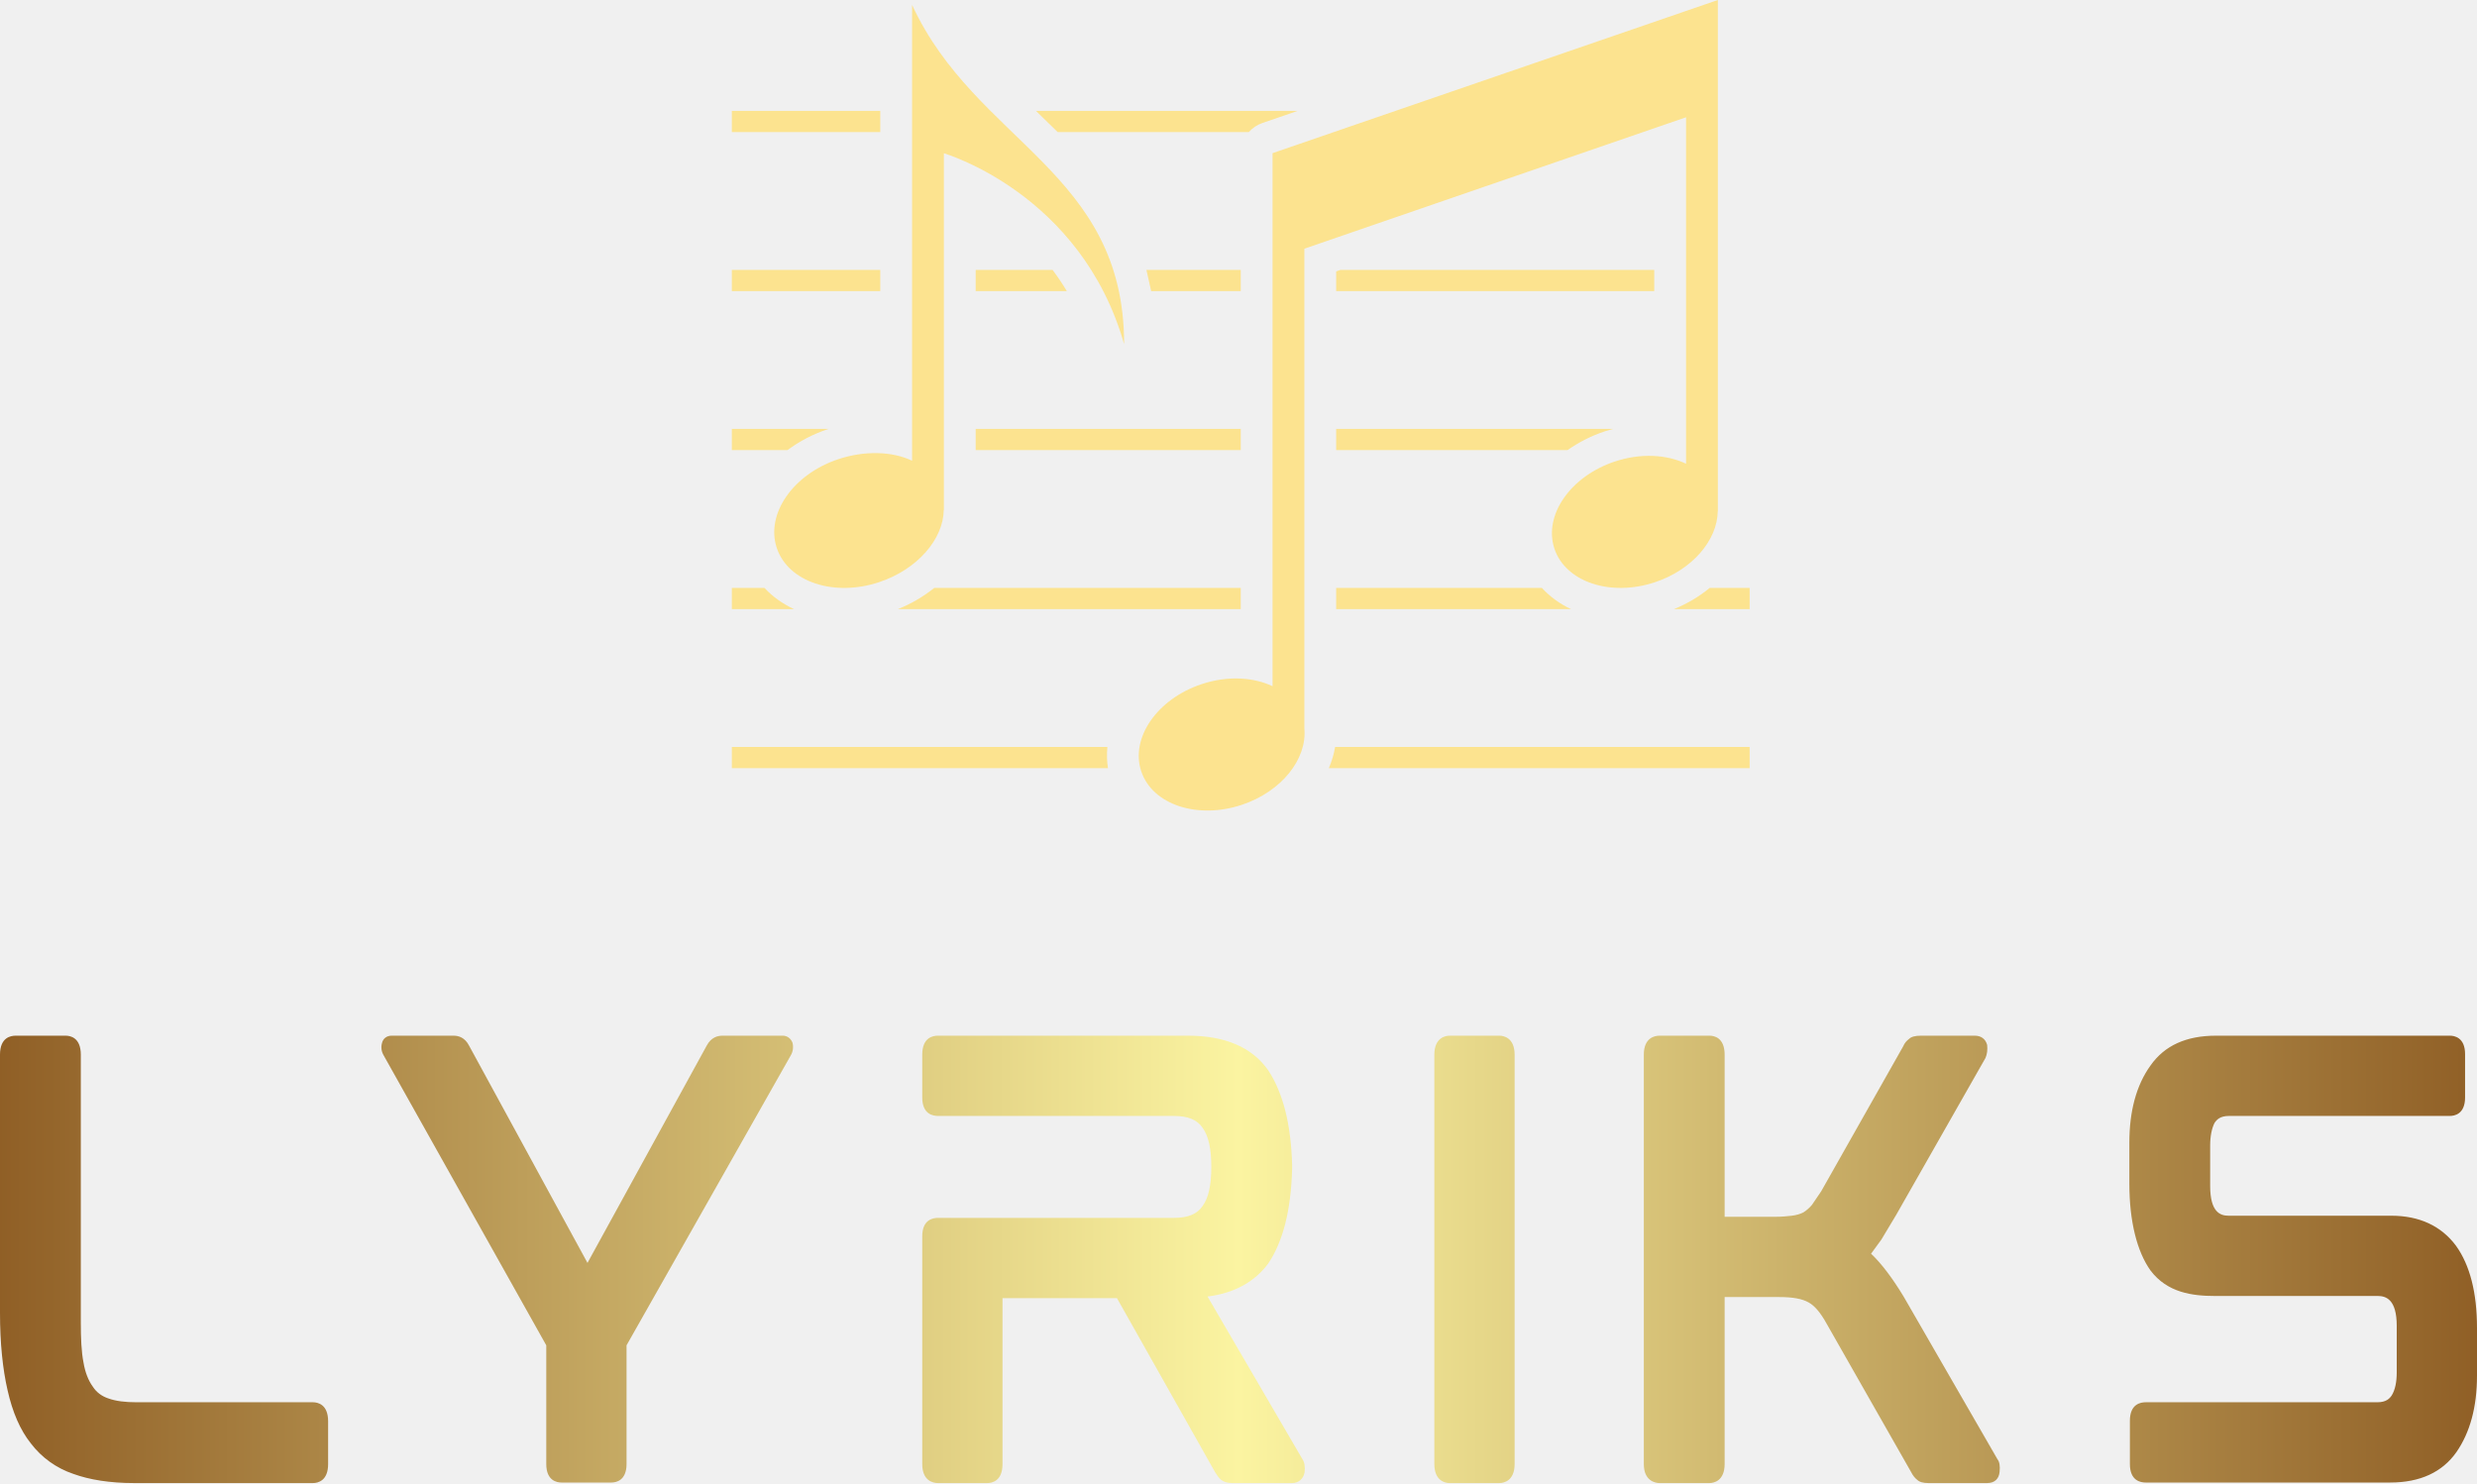
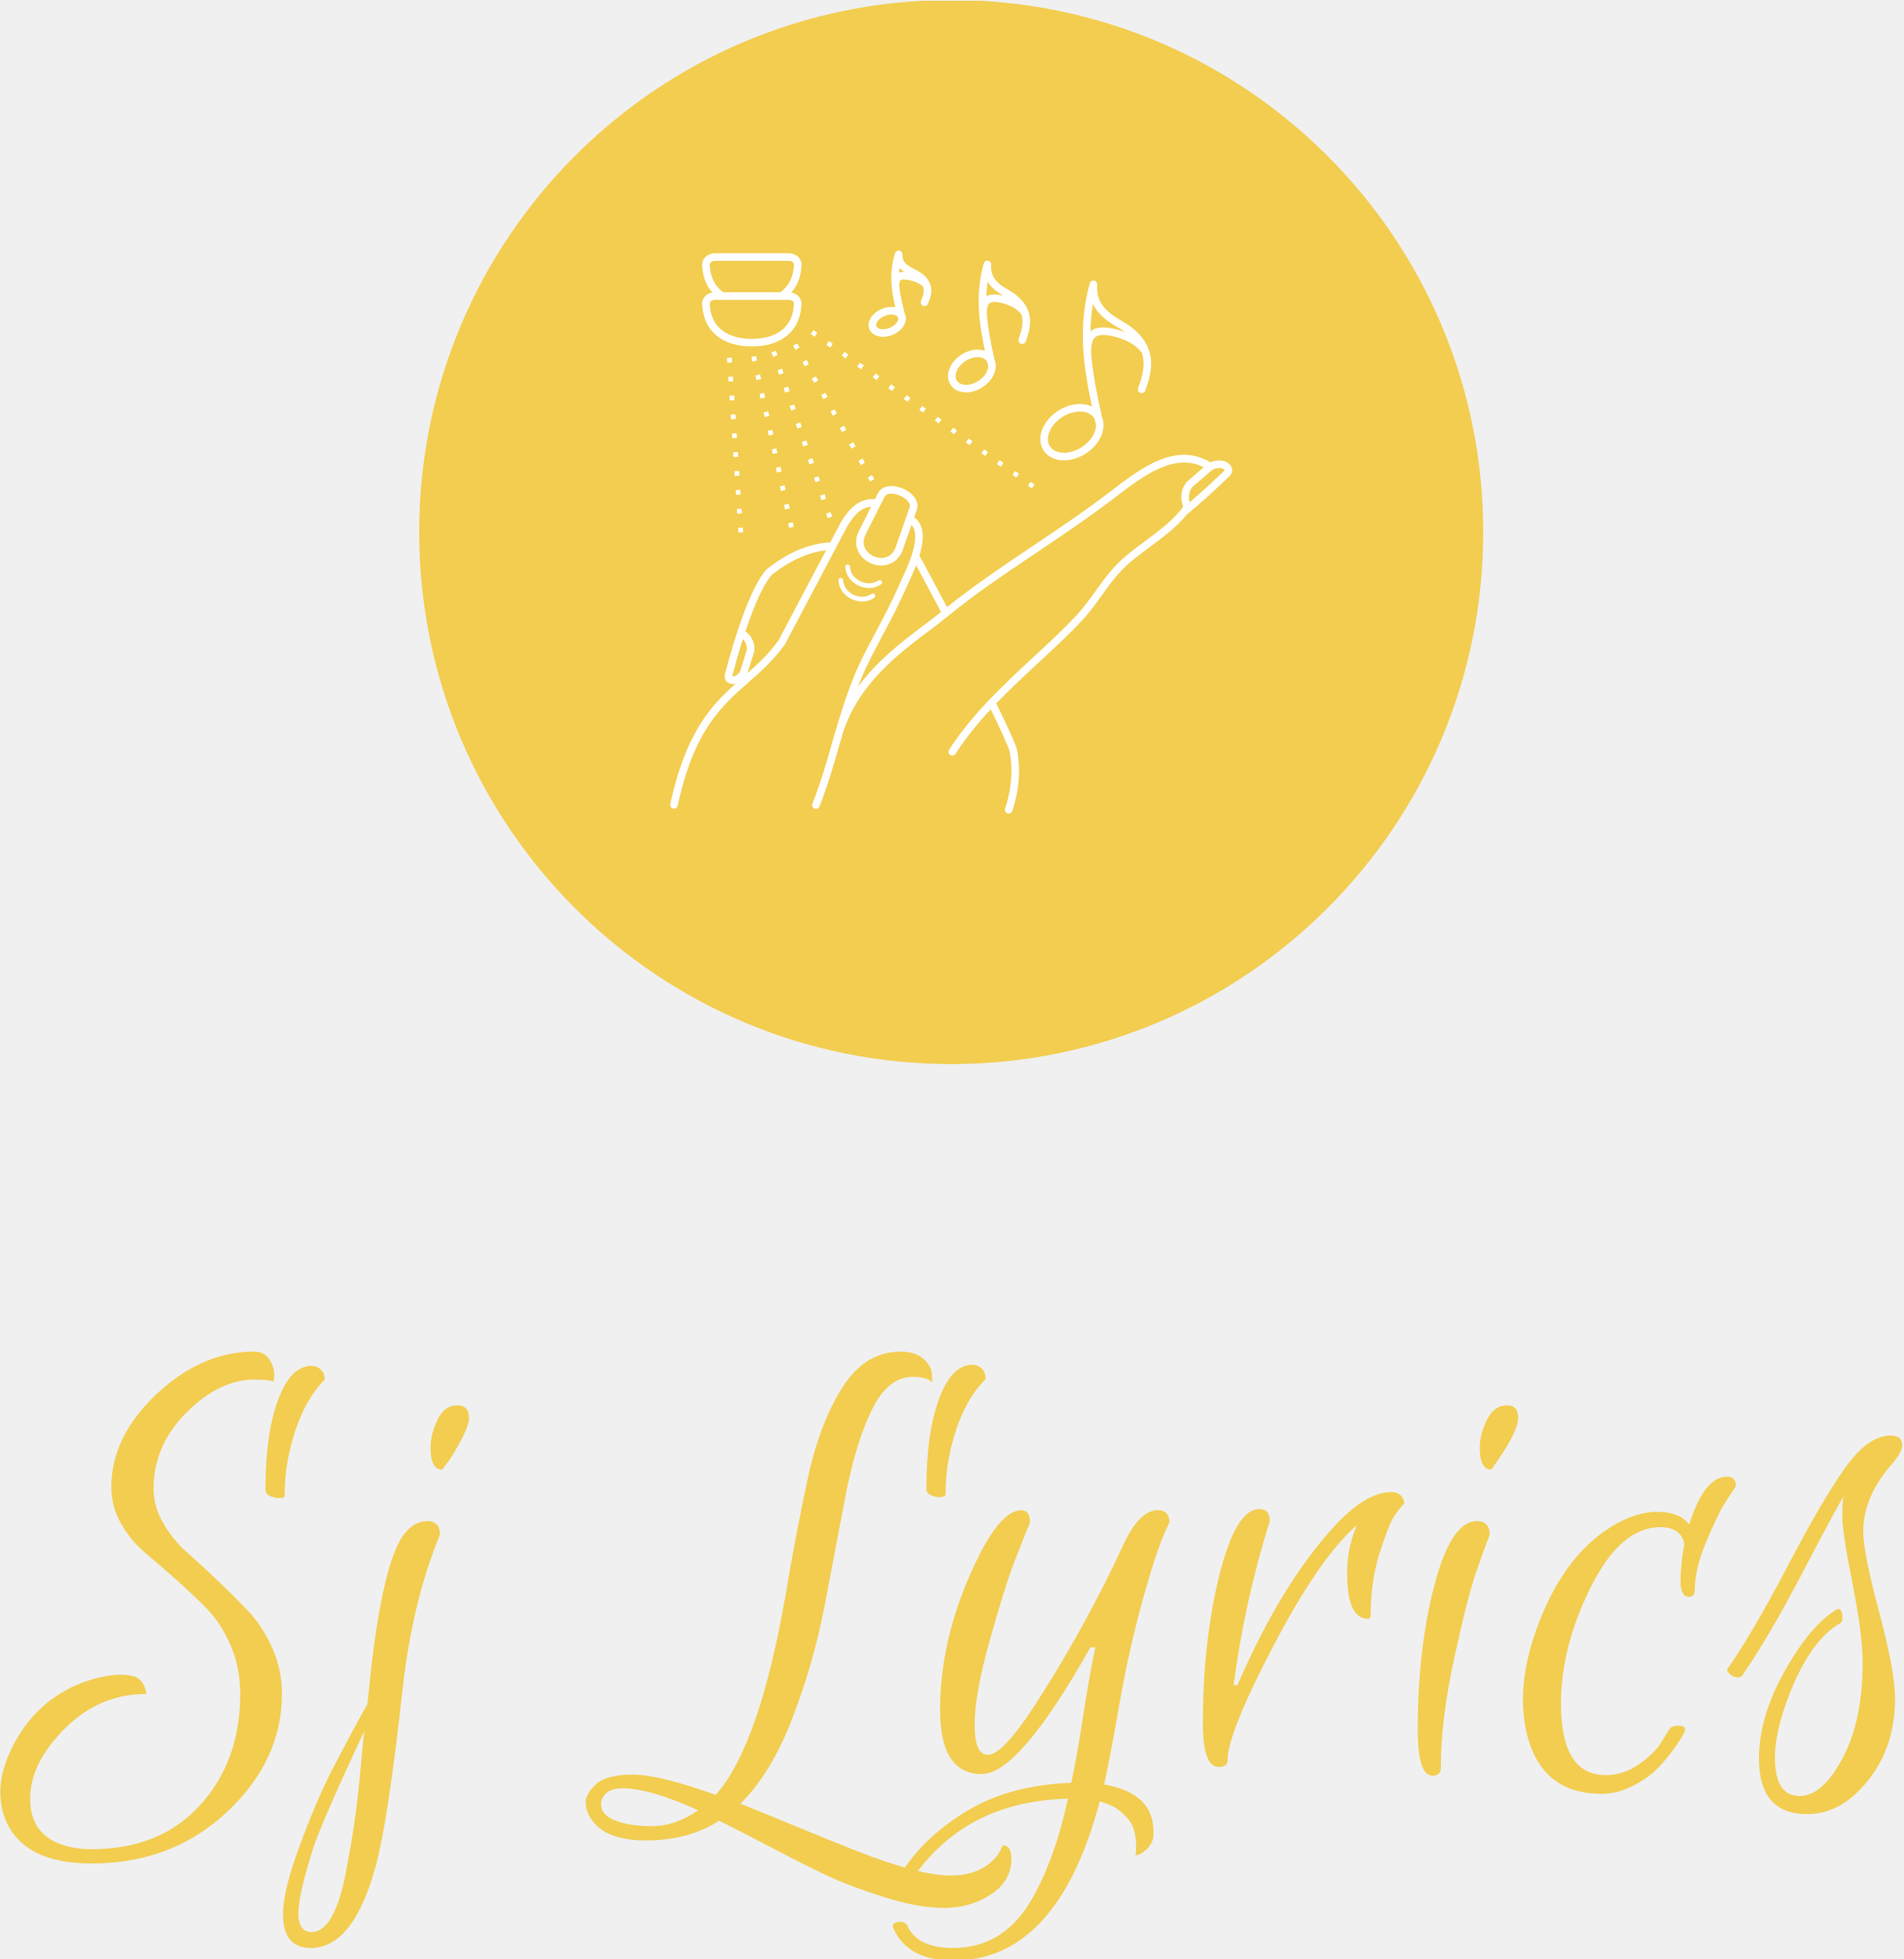
- <svg xmlns="http://www.w3.org/2000/svg" width="220" height="131.741">
-   <defs>
-     <linearGradient id="A">
-       <stop stop-color="#8f5e25" offset="0" />
-       <stop stop-color="#fbf4a1" offset=".5" />
-       <stop stop-color="#8f5e25" offset="1" />
-     </linearGradient>
-   </defs>
-   <path d="M95 8.539L53 22.986V73.27c-1.832-.864-4.27-1.001-6.694-.193-4.192 1.397-6.74 5.078-5.692 8.222s5.295 4.559 9.487 3.162c3.742-1.247 6.166-4.314 5.899-7.195V32l36-12.397v32.681c-1.835-.876-4.286-1.019-6.722-.207-4.192 1.397-6.74 5.078-5.692 8.222s5.295 4.559 9.487 3.162c3.525-1.175 5.878-3.965 5.918-6.692H95V8.539zM19 9v43c-1.869-.892-4.481-.971-6.963-.143-4.269 1.423-6.865 5.172-5.798 8.374s5.393 4.644 9.663 3.221c3.59-1.197 6.047-4.038 6.087-6.816H22V23s12.926 3.741 17 18c0-16.296-14-19-20-32zm18.423 70H2v2h35.476a7.75 7.75 0 0 1-.053-2zM98 81v-2H58.9a8.66 8.66 0 0 1-.591 2H98zM5.078 64H2v2h5.87c-1.081-.501-2.028-1.176-2.792-2zM98 66v-2h-3.769c-.978.804-2.112 1.487-3.377 2H98zm-19.599-2H59v2h22.155a8.74 8.74 0 0 1-2.754-2zM21.09 64a13.4 13.4 0 0 1-3.433 2H50v-2H21.09zM25 49h25v2H25zm-13.875 0H2v2h5.25c1.106-.825 2.395-1.508 3.839-1.99.012-.004.024-.006.036-.01zM59 51h21.822a13.5 13.5 0 0 1 3.507-1.769l.796-.231H59v2zM32.25 34H25v2h8.595c-.427-.712-.877-1.378-1.345-2zM2 34h14v2H2zm57 2h30v-2H59.406l-.406.14zm-17.449 0H50v-2h-8.898l.449 2zm-8.817-15h18.028a2.99 2.99 0 0 1 1.263-.851L55.366 19h-24.68l2.048 2zM2 19h14v2H2z" transform="matrix(.941663 0 0 .941663 63.11667 -8.040863)" fill="#fce38f" />
-   <path d="M26.28 34.08c.36 0 1.12.16 1.12 1.4v3.16c0 1.24-.76 1.4-1.12 1.4h-13.2c-1.76 0-3.28-.24-4.48-.68a6.55 6.55 0 0 1-3.12-2.24c-.8-1-1.36-2.32-1.72-3.92-.36-1.56-.56-3.48-.56-5.72V8.44c0-1.28.8-1.4 1.16-1.4h3.68c.32 0 1.12.12 1.12 1.4v19.72c0 1.2.04 2.2.2 3 .12.72.36 1.32.68 1.76.28.44.68.72 1.16.88.56.2 1.24.28 2.08.28h13zM60.929 7.04c.32 0 .6.2.72.52.08.32.04.64-.12.92l-12.12 21.4v8.76c0 1.24-.8 1.36-1.12 1.36h-3.68c-.32 0-1.12-.12-1.12-1.36v-8.76l-12-21.4a1.15 1.15 0 0 1-.12-.88c.08-.36.36-.56.72-.56h4.56c.36 0 .84.12 1.16.76l8.72 16 8.8-16.04c.32-.6.8-.72 1.16-.72h4.44zm38.329 31.24c.16.24.2.56.16.96-.08.48-.44.8-.92.8h-4.4c-.36 0-.64-.08-.84-.24-.16-.12-.28-.32-.44-.56l-7.24-12.84h-8.44v12.24c0 1.24-.76 1.4-1.12 1.4h-3.64c-.36 0-1.16-.16-1.16-1.4v-16.8c0-1.24.8-1.36 1.16-1.36h17.4c1.04 0 1.72-.28 2.12-.88.44-.6.64-1.56.64-2.88s-.2-2.28-.64-2.88c-.4-.6-1.08-.88-2.12-.88h-17.4c-.36 0-1.16-.12-1.16-1.36V8.44c0-1.28.8-1.4 1.16-1.4h18.44c2.72 0 4.72.84 5.92 2.56 1.08 1.64 1.68 3.96 1.76 7v.24c-.08 3.08-.68 5.4-1.76 7-1 1.36-2.52 2.2-4.48 2.44zm14.529-31.24c.32 0 1.12.16 1.12 1.4v30.2c0 1.24-.8 1.4-1.12 1.4h-3.68c-.32 0-1.12-.16-1.12-1.4V8.44c0-1.24.8-1.4 1.12-1.4h3.68zm29.809 19.24l6.92 12c.16.2.2.52.16.92-.04.52-.36.84-.92.84h-4.32c-.4 0-.68-.08-.84-.24-.16-.12-.32-.32-.44-.56l-6.24-10.96c-.44-.8-.88-1.32-1.32-1.56-.48-.28-1.2-.4-2.16-.4h-4.04v12.32c0 1.24-.8 1.4-1.12 1.4h-3.68c-.32 0-1.16-.16-1.16-1.4V8.44c0-1.28.84-1.4 1.16-1.4h3.68c.32 0 1.12.12 1.12 1.4V20.4h3.68c.52 0 .96-.04 1.28-.08s.6-.12.84-.24c.2-.12.44-.32.64-.56l.68-1 6.04-10.68c.12-.28.28-.44.44-.56.16-.16.44-.24.88-.24h3.96c.48 0 .8.24.92.68.04.36 0 .68-.12.96l-6.6 11.6-1.08 1.8-.76 1.04c.8.76 1.6 1.84 2.4 3.16zm35.969-5.96c2.08 0 3.68.76 4.76 2.2 1.04 1.44 1.56 3.48 1.56 6.08v3.52c0 2.32-.52 4.2-1.52 5.64-1.04 1.48-2.68 2.24-4.88 2.24h-18.04c-.36 0-1.16-.12-1.16-1.36v-3.2c0-1.24.8-1.36 1.16-1.36h17.08c.68 0 .92-.28 1.08-.52.24-.4.36-.96.36-1.68v-3.44c0-1.96-.8-2.2-1.4-2.2h-12c-1.68 0-3.52-.24-4.76-1.88-1-1.4-1.56-3.64-1.56-6.4v-3.04c0-2.32.52-4.24 1.56-5.68 1.04-1.48 2.64-2.2 4.84-2.2h17.24c.32 0 1.12.12 1.12 1.36v3.2c0 1.24-.8 1.36-1.12 1.36h-16.28c-.68 0-.92.28-1.08.52-.2.4-.32.96-.32 1.68v2.96c0 1.96.76 2.2 1.36 2.2h12z" transform="matrix(1.204259 0 0 1.204259 -3.853629 83.52203)" fill="url(#A)" />
+ <svg xmlns="http://www.w3.org/2000/svg" version="1.1" width="2000" height="2058" viewBox="0 0 2000 2058">
+   <g transform="matrix(1,0,0,1,-0.6236014,0.8332083)">
+     <svg viewBox="0 0 240 247" data-background-color="#ffffff" preserveAspectRatio="xMidYMid meet" height="2058" width="2000">
+       <g id="tight-bounds" transform="matrix(1,0,0,1,0.07483217,-0.1000012)">
+         <svg viewBox="0 0 239.85 247.2" height="247.2" width="239.85">
+           <g>
+             <svg viewBox="0 0 395.52 407.64" height="247.2" width="239.85">
+               <g transform="matrix(1,0,0,1,0,281.0237)">
+                 <svg viewBox="0 0 395.52 126.616" height="126.616" width="395.52">
+                   <g id="textblocktransform">
+                     <svg viewBox="0 0 395.52 126.616" height="126.616" width="395.52" id="textblock">
+                       <g>
+                         <svg viewBox="0 0 395.52 126.616" height="126.616" width="395.52">
+                           <g transform="matrix(1,0,0,1,0,0)">
+                             <svg width="395.52" viewBox="-0.216 -30.96 138.676 44.4" height="126.616" data-palette-color="#f2cd4f">
+                               <path d="M1.96 1.64L1.96 1.64Q1.96 4.6 5.08 5.2L5.08 5.2Q5.68 5.32 6.44 5.32L6.44 5.32Q11.44 5.32 14.36 2.1 17.28-1.12 17.28-6L17.28-6Q17.28-7.92 16.58-9.54 15.88-11.16 14.84-12.22 13.8-13.28 12.58-14.36 11.36-15.44 10.32-16.32 9.28-17.2 8.58-18.44 7.88-19.68 7.88-21.08L7.88-21.08Q7.88-24.76 11.18-27.86 14.48-30.96 18.28-30.96L18.28-30.96Q19.04-30.96 19.4-30.4 19.76-29.84 19.76-29.28L19.76-29.28 19.72-28.76Q19.44-28.92 18.32-28.92L18.32-28.92Q15.76-28.92 13.36-26.52 10.96-24.12 10.96-20.96L10.96-20.96Q10.96-19.68 11.66-18.46 12.36-17.24 13.4-16.32 14.44-15.4 15.64-14.26 16.84-13.12 17.88-12.02 18.92-10.92 19.62-9.34 20.32-7.76 20.32-6L20.32-6Q20.32-1.16 16.32 2.6 12.32 6.36 6.44 6.36L6.44 6.36Q1.48 6.36 0.16 3.16L0.16 3.16Q-0.88 0.52 0.96-2.68 2.8-5.88 6.28-7L6.28-7Q7.56-7.4 8.56-7.4 9.56-7.4 9.94-7.06 10.32-6.72 10.44-6L10.44-6Q6.68-6 4-2.96L4-2.96Q1.96-0.68 1.96 1.64ZM20.52-20.48L20.52-20.48Q20.52-20.28 20.14-20.28 19.76-20.28 19.44-20.44 19.12-20.6 19.12-20.88L19.12-20.88Q19.12-24.96 20.04-27.44 20.96-29.92 22.48-29.92L22.48-29.92Q22.88-29.92 23.16-29.64 23.44-29.36 23.44-28.92L23.44-28.92Q21.64-27.12 20.84-23.52L20.84-23.52Q20.52-22.08 20.52-20.48ZM22.44 12.52L22.44 12.52Q20.4 12.52 20.4 10.08L20.4 10.08Q20.4 8.36 21.58 5.16 22.76 1.96 23.88-0.28L23.88-0.28Q25.36-3.12 26.56-5.28L26.56-5.28Q27.48-15.16 29.16-17.56L29.16-17.56Q29.92-18.6 30.92-18.6L30.92-18.6Q31.84-18.6 31.84-17.6L31.84-17.6Q29.84-12.8 29.12-6.36L29.12-6.36Q28.08 3.04 27.2 6.4L27.2 6.4Q25.56 12.52 22.44 12.52ZM22.48 11.36L22.48 11.36Q24.12 11.36 24.96 7.12L24.96 7.12Q25.68 3.44 25.98 0.24 26.28-2.96 26.32-3.28L26.32-3.28Q23.28 3.2 22.6 5.24L22.6 5.24Q21.52 8.64 21.52 10 21.52 11.36 22.48 11.36ZM32.52-23.04L32-22.36Q31.16-22.36 31.16-23.96L31.16-23.96Q31.16-24.92 31.66-25.98 32.16-27.04 33.12-27.04L33.12-27.04Q33.96-27.04 33.96-26.12L33.96-26.12Q33.96-25.64 33.48-24.7 33-23.76 32.52-23.04L32.52-23.04ZM66.31-29.12L66.31-29.12Q64.51-29.12 63.33-26.7 62.15-24.28 61.41-20.42 60.67-16.56 59.89-12.44 59.11-8.32 57.55-4.26 55.99-0.2 53.75 2L53.75 2Q55.15 2.56 57.91 3.7 60.67 4.84 62.31 5.48L62.31 5.48Q66.83 7.24 69.07 7.24L69.07 7.24Q71.27 7.24 72.43 5.84L72.43 5.84Q72.71 5.48 72.87 5.04L72.87 5.04Q73.51 5.04 73.51 6L73.51 6Q73.51 7.64 72.01 8.62 70.51 9.6 68.63 9.6 66.75 9.6 64.39 8.86 62.03 8.12 60.59 7.48 59.15 6.84 56.05 5.22 52.95 3.6 52.19 3.24L52.19 3.24Q49.99 4.68 46.85 4.68 43.71 4.68 42.75 2.92L42.75 2.92Q42.47 2.44 42.47 1.86 42.47 1.28 43.23 0.58 43.99-0.12 45.91-0.12 47.83-0.12 51.95 1.36L51.95 1.36Q55.15-2.24 57.07-13.36L57.07-13.36Q57.79-17.68 58.67-21.74 59.55-25.8 61.21-28.38 62.87-30.96 65.43-30.96L65.43-30.96Q66.55-30.96 67.13-30.4 67.71-29.84 67.71-29.28L67.71-29.28 67.75-28.72Q67.35-29.12 66.31-29.12ZM68.71-20.56L68.71-20.56Q68.71-20.4 68.37-20.36 68.03-20.32 67.67-20.48 67.31-20.64 67.31-20.92L67.31-20.92Q67.31-25 68.23-27.5 69.15-30 70.67-30L70.67-30Q71.07-30 71.35-29.72 71.63-29.44 71.63-28.96L71.63-28.96Q69.79-27.12 69.03-23.6L69.03-23.6Q68.71-22.16 68.71-20.56ZM43.59 2.08L43.59 2.08Q43.59 2.8 44.61 3.22 45.63 3.64 47.31 3.64 48.99 3.64 50.67 2.48L50.67 2.48Q47.15 0.88 45.15 0.88L45.15 0.88Q43.91 0.88 43.63 1.76L43.63 1.76Q43.59 1.92 43.59 2.08ZM69.27 12.52L69.27 12.52Q72.87 12.52 74.91 9.12L74.91 9.12Q76.67 6.12 77.63 1.64L77.63 1.64Q70.39 1.8 66.51 7.16L66.51 7.16Q66.27 7.52 65.75 7.28L65.75 7.28Q65.47 7.12 65.59 6.88L65.59 6.88Q67.31 4.28 70.39 2.46 73.47 0.64 77.87 0.48L77.87 0.48Q78.31-1.52 78.71-4.2 79.11-6.88 79.63-9.4L79.63-9.4 79.27-9.4Q74.07-0.16 71.35-0.16L71.35-0.16Q68.31-0.16 68.31-4.84 68.31-9.52 70.31-14.26 72.31-19 73.95-19.36L73.95-19.36 74.19-19.4Q74.87-19.4 74.87-18.52L74.87-18.52Q74.43-17.44 73.75-15.7 73.07-13.96 71.95-9.98 70.83-6 70.83-3.78 70.83-1.56 71.79-1.56L71.79-1.56Q72.91-1.56 75.39-5.44L75.39-5.44Q79.03-11.12 81.71-16.96L81.71-16.96Q82.87-19.4 84.19-19.4L84.19-19.4Q85.03-19.4 85.03-18.48L85.03-18.48Q84.27-17.08 83.19-13.24 82.11-9.4 81.43-5.5 80.75-1.6 80.27 0.6L80.27 0.6Q83.31 1.12 83.79 3.24L83.79 3.24Q83.87 3.6 83.87 4.22 83.87 4.84 83.39 5.3 82.91 5.76 82.55 5.76L82.55 5.76Q82.63 5.48 82.59 4.78 82.55 4.08 82.33 3.6 82.11 3.12 81.51 2.6 80.91 2.08 79.95 1.84L79.95 1.84Q76.87 13.44 69.27 13.44L69.27 13.44Q65.99 13.44 64.91 11.12L64.91 11.12Q64.87 11 64.87 10.92L64.87 10.92Q64.87 10.68 65.29 10.62 65.71 10.56 65.91 10.88L65.91 10.88Q66.63 12.52 69.27 12.52ZM99.51-11.48L99.51-11.48Q97.99-11.48 97.99-14.8L97.99-14.8Q97.99-16.68 98.71-18.32L98.71-18.32Q95.99-15.96 92.63-9.54 89.27-3.12 89.27-1.16L89.27-1.16Q89.27-0.68 88.63-0.68L88.63-0.68Q87.47-0.68 87.47-3.84L87.47-3.84Q87.47-9.8 88.67-14.64 89.87-19.48 91.59-19.48L91.59-19.48Q92.35-19.48 92.35-18.6L92.35-18.6Q90.51-12.76 89.71-6.64L89.71-6.64 89.99-6.64Q93.23-14.12 97.15-18.32L97.15-18.32Q99.39-20.72 101.23-20.72L101.23-20.72Q101.63-20.72 101.89-20.48 102.15-20.24 102.15-19.88L102.15-19.88Q101.87-19.6 101.47-19.04 101.07-18.48 100.39-16.38 99.71-14.28 99.71-11.8L99.71-11.8Q99.71-11.48 99.51-11.48ZM103.14-3.4L103.14-3.4Q103.14-9.32 104.36-13.96 105.58-18.6 107.46-18.6L107.46-18.6Q108.38-18.6 108.38-17.6L108.38-17.6Q107.98-16.56 107.38-14.84 106.78-13.12 105.8-8.62 104.82-4.12 104.82-0.6L104.82-0.6Q104.82-0.04 104.22-0.04L104.22-0.04Q103.14-0.04 103.14-3.4ZM108.98-23.04L108.5-22.36Q107.66-22.36 107.66-23.96L107.66-23.96Q107.66-24.92 108.18-25.98 108.7-27.04 109.66-27.04L109.66-27.04Q110.46-27.04 110.46-26.12L110.46-26.12Q110.46-25.2 108.98-23.04L108.98-23.04ZM121.42-3.32Q121.58-3.68 122.1-3.68 122.62-3.68 122.62-3.44L122.62-3.44 122.62-3.32Q122.46-2.88 121.74-1.9 121.02-0.92 120.36-0.32 119.7 0.28 118.66 0.78 117.62 1.28 116.54 1.28L116.54 1.28Q112.34 1.28 111.18-2.76L111.18-2.76Q110.14-6.52 112.02-11.32 113.9-16.12 117.26-18.2L117.26-18.2Q119.02-19.28 120.62-19.28 122.22-19.28 122.94-18.36L122.94-18.36Q124.02-21.84 125.7-21.84L125.7-21.84Q126.34-21.84 126.34-21.16L126.34-21.16Q126.02-20.68 125.52-19.9 125.02-19.12 124.18-17.12 123.34-15.12 123.34-13.6L123.34-13.6Q123.34-13.08 122.9-13.08L122.9-13.08Q122.38-13.08 122.3-14L122.3-14Q122.3-15.56 122.58-16.92L122.58-16.92Q122.34-18.16 120.82-18.16L120.82-18.16Q117.94-18.16 115.76-13.8 113.58-9.44 113.58-5.28L113.58-5.28Q113.58-0.08 116.86-0.08L116.86-0.08Q118.14-0.08 119.28-0.88 120.42-1.68 120.9-2.48L120.9-2.48 121.42-3.32ZM129.18-1.36L129.18-1.36Q129.18 1.44 130.98 1.44L130.98 1.44Q132.66 1.44 134.12-1.32 135.58-4.08 135.58-8.28L135.58-8.28Q135.58-10.32 134.84-14.04 134.1-17.76 134.1-18.9 134.1-20.04 134.18-20.4L134.18-20.4Q133.66-19.56 131.18-14.82 128.7-10.08 126.78-7.32L126.78-7.32Q126.62-7.16 126.34-7.22 126.06-7.28 125.88-7.46 125.7-7.64 125.7-7.72 125.7-7.8 125.74-7.84L125.74-7.84Q127.62-10.56 130.12-15.34 132.62-20.12 134.3-22.48 135.98-24.84 137.62-24.84L137.62-24.84Q138.46-24.84 138.46-24.12L138.46-24.12Q138.46-23.64 137.78-22.84L137.78-22.84Q135.62-20.4 135.62-17.84L135.62-17.84Q135.62-16.32 136.78-11.98 137.94-7.64 137.94-5.68L137.94-5.68Q137.94-2.16 135.98 0.3 134.02 2.76 131.54 2.76L131.54 2.76Q128.02 2.76 128.02-1.28L128.02-1.28Q128.02-4.32 129.88-7.64 131.74-10.96 133.62-12.12L133.62-12.12Q133.98-12.36 134.08-11.84 134.18-11.32 133.94-11.16L133.94-11.16Q131.82-9.96 130.26-6.04L130.26-6.04Q129.18-3.28 129.18-1.36Z" opacity="1" transform="matrix(1,0,0,1,0,0)" fill="#f2cd4f" class="undefined-text-0" data-fill-palette-color="primary" id="text-0" />
+                             </svg>
+                           </g>
+                         </svg>
+                       </g>
+                     </svg>
+                   </g>
+                 </svg>
+               </g>
+               <g transform="matrix(1,0,0,1,87.13916,0)">
+                 <svg viewBox="0 0 221.242 221.242" height="221.242" width="221.242">
+                   <g>
+                     <svg />
+                   </g>
+                   <g id="icon-0">
+                     <svg viewBox="0 0 221.242 221.242" height="221.242" width="221.242">
+                       <g>
+                         <path d="M0 110.621c0-61.094 49.527-110.621 110.621-110.621 61.094 0 110.621 49.527 110.621 110.621 0 61.094-49.527 110.621-110.621 110.621-61.094 0-110.621-49.527-110.621-110.621zM110.621 209.823c54.788 0 99.202-44.414 99.202-99.202 0-54.788-44.414-99.202-99.202-99.203-54.788 0-99.202 44.414-99.203 99.203 0 54.788 44.414 99.202 99.203 99.202z" data-fill-palette-color="accent" fill="#f2cd4f" stroke="transparent" />
+                         <ellipse rx="109.515" ry="109.515" cx="110.621" cy="110.621" fill="#f2cd4f" stroke="transparent" stroke-width="0" fill-opacity="1" data-fill-palette-color="accent" />
+                       </g>
+                       <g transform="matrix(1,0,0,1,52.19372,52.09267)">
+                         <svg viewBox="0 0 116.854 117.056" height="117.056" width="116.854">
+                           <g>
+                             <svg xml:space="preserve" version="1.1" style="shape-rendering:geometricPrecision;text-rendering:geometricPrecision;image-rendering:optimizeQuality;" viewBox="302.036 250.678 59395.918 59498.645" x="0" y="0" fill-rule="evenodd" clip-rule="evenodd" height="117.056" width="116.854" class="icon-s-0" data-fill-palette-color="quaternary" id="s-0">
+                               <g fill="#ffffff" data-fill-palette-color="quaternary">
+                                 <path class="" d="M36453.73 59477.03c-69.89 208.83-295.86 321.46-504.69 251.57-208.83-69.89-321.46-295.86-251.57-504.69 313.91-940.84 529.88-1910.55 620.33-2908.05 90.06-993.19 55.19-2018.84-132-3076.91-37.36-211.15-255.97-754.56-606.69-1536.51-352.6-786.17-837.47-1805.46-1406.56-2967.96-1360.21 1464.83-2636.88 3021.01-3725.41 4710.67-119.08 185.53-366.04 239.39-551.57 120.31-185.53-119.08-239.39-366.04-120.31-551.57 2461.7-3821.15 5837.82-6947.88 8998.01-9874.63 1560.62-1445.33 3067.92-2841.28 4389.73-4256.56 854.42-914.83 1511.8-1830.37 2153.41-2723.95 944.44-1315.35 1855.84-2584.65 3302.01-3761.02 611.8-497.65 1234.33-962.5 1855.99-1426.71 1554.02-1160.4 3102.72-2316.84 3975.88-3569.63 23.07-33.19 50.28-61.78 80.44-85.6-157.19-350.69-243.79-795.21-201.54-1253.65 43.78-474.85 223.01-968.2 600.6-1393.81l20.6-23.22 1740.43-1494.39c-3130.04-1576.57-6382.62 903.78-9392.27 3204.49-4.43 3.65-8.94 7.25-13.57 10.74l-0.66 0.5-0.18-0.23c-2692.38 2058.07-5452.67 3912.29-8183.14 5746.49-3285.07 2206.76-6526.76 4384.38-9553.03 6856.09-613.77 501.29-1270.74 997.35-1962.83 1519.93-3255.92 2458.45-7296.23 5509.94-9005.85 10638.04-133.33 455.31-263.86 909.06-394.4 1362.83-606.73 2109.14-1213.5 4218.31-2108.42 6507.93-80.25 205.38-311.81 306.82-517.19 226.57-205.38-80.25-306.82-311.81-226.57-517.19 878.53-2247.68 1480.99-4341.89 2083.42-6436.07l56.69-197.04c100.25-401.19 213.66-790.53 338.67-1169.02 579.24-1977.74 1213.01-3989.93 2137.51-6185.73 460.31-1093.32 1179.01-2450.67 1963.36-3932.01 857.68-1619.85 1794.35-3388.87 2538.59-5083.1 86.62-197.21 177.29-393.93 277.52-611.43 332.09-720.62 772.57-1676.65 1084.7-2626.63 6.22-31.67 16.25-62.52 29.87-91.85 399.07-1247.86 562.9-2471.72-46.42-3123.32l-960.57 2742.97c-2.95 8.47-6.19 16.76-9.64 24.89l0.27 0.11c-99.33 233.99-221.25 439.84-360.9 619.03-150.16 192.66-318.48 351.44-499.43 478.7-379.87 267.14-815.71 399-1257.62 416.96-448.81 18.24-903.22-82.33-1308.49-278.51-407.88-197.45-769.13-492.44-1028.77-861.63-246.4-350.39-401.75-767.07-420.6-1231.08-7.47-183.91 6.12-372.18 43.51-563.2 35.35-180.53 92.47-367.02 173.74-558.48 4.25-9.98 8.87-19.7 13.81-29.15l1352.39-2688.91c-463.8 29.2-860.32 200.56-1209.16 465.29-505.32 383.48-928.4 967.99-1313.94 1611.78l-6580.84 12459.72-0.49-0.26c-8.52 16.14-18.23 31.9-29.2 47.13-1202.35 1672.69-2515.58 2827.39-3838.93 3990.96-2852.53 2508.14-5753.53 5058.91-7469.7 13012.08-45.73 215.73-257.71 353.55-473.44 307.82-215.73-45.73-353.55-257.71-307.82-473.44 1604.89-7437.44 4216.1-10303.5 6885.32-12704.39-208.29 42.91-426.31 33-642.75-52.62-6.85-2.71-16.9-6.92-30.45-12.75-264.28-113.77-395.09-288.6-445.59-509.09-39.9-174.11-15.71-344.7 30.13-524.3 246.77-966.95 551.36-2061.99 898.55-3192.2 302.48-984.65 632.77-1980.01 978.99-2918.08 396.85-1075.27 819.05-2089.09 1250.93-2946.51 392.33-778.88 793.94-1430.11 1193.96-1884.88l18.36-20.88 30.08-24.44c990.31-804.87 2170.49-1563.46 3464.96-2097.59 1029.07-424.61 2131.1-707.38 3269.22-759.79l1094.6-2072.44c6.13-11.63 12.75-22.83 19.83-33.59 429.81-717.75 912.36-1377.81 1516.96-1836.62 582.09-441.73 1261.71-690.79 2088.51-622.42l274.41-545.6c311.77-715.61 1058.09-927.94 1847.88-812.98 277.07 40.33 560.51 122.01 829.15 236.04 267.06 113.36 521.9 260.21 743.57 431.64 633 489.54 999.42 1175.67 698.83 1898.32l-246.3 703.33c1169.77 830.87 1043.96 2455.35 556.91 4054.16 308.61 551.99 719.57 1308.13 1204.22 2212.35 529.68 988.23 1109.61 2082.63 1713.13 3230.21 2904.76-2324.37 5984.43-4393.23 9103.03-6488.16 2715.32-1824.02 5460.31-3667.98 8144.26-5719.7l1.74-1.32-0.18-0.24 10.84-7.91c3315.48-2534.5 6907.77-5273.77 10591.43-3087.21 252.72-112.02 558.65-189.77 859.67-200.59 473.99-17.05 950.13 123.38 1249.8 530.74 2.44 3.31 9.42 13.31 20.68 29.62 177.6 257.15 197.6 492.09 117.74 721.78-64.02 184.1-188.89 331.26-340.33 475.51-683.75 651.22-1372.84 1299.23-2124.29 1979.34-738.42 668.29-1504.74 1338.13-2332.03 2023.68-964.37 1222.56-2431.85 2318.43-3904.04 3417.73-633.08 472.73-1267.06 946.14-1830.99 1404.85-1364.91 1110.27-2245.61 2336.83-3158.25 3607.88-658.83 917.55-1333.84 1857.66-2215.91 2802.09-1322.45 1415.97-2850.93 2831.53-4433.49 4297.18-1511.79 1400.12-3073.62 2846.57-4556.35 4391.36 625.2 1272.58 1161.25 2396.38 1549.69 3262.44 378.17 843.16 617.52 1449.57 666.07 1724.01 198.69 1123.06 235.05 2218.95 138.26 3286.29-96.39 1062.98-325.38 2092.89-657.83 3089.29z m-29621.81-47408.55l-498.92 32.7-32.7-498.92 498.92-32.7 32.7 498.92z m1177.42 17961.45l-498.92 32.7-32.71-498.93 498.92-32.7 32.71 498.93z m-130.84-1995.72l-498.92 32.7-32.71-498.93 498.92-32.7 32.71 498.93z m-130.84-1995.72l-498.92 32.7-32.71-498.93 498.92-32.7 32.71 498.93z m-130.83-1995.72l-498.92 32.7-32.7-498.93 498.92-32.7 32.7 498.93z m-130.82-1995.72l-498.92 32.7-32.7-498.93 498.92-32.7 32.7 498.93z m-130.82-1995.72l-498.92 32.7-32.7-498.93 498.92-32.7 32.7 498.93z m-130.82-1995.72l-498.92 32.7-32.7-498.93 498.92-32.7 32.7 498.93z m-130.82-1995.72l-498.92 32.7-32.7-498.93 498.92-32.7 32.7 498.93z m-130.82-1995.71l-498.92 32.7-32.7-498.92 498.92-32.7 32.7 498.92z m2511.6-2186.14l-488.24 107.8-107.79-488.24 488.24-107.8 107.79 488.24z m3880.64 17576.68l-488.24 107.8-107.8-488.24 488.24-107.8 107.8 488.24z m-431.2-1952.97l-488.24 107.8-107.8-488.24 488.24-107.8 107.8 488.24z m-431.2-1952.97l-488.24 107.8-107.79-488.24 488.24-107.8 107.79 488.24z m-431.18-1952.97l-488.24 107.8-107.79-488.24 488.24-107.8 107.79 488.24z m-431.18-1952.97l-488.24 107.8-107.79-488.24 488.24-107.8 107.79 488.24z m-431.18-1952.96l-488.24 107.8-107.79-488.24 488.24-107.8 107.79 488.24z m-431.18-1952.96l-488.24 107.8-107.79-488.24 488.24-107.8 107.79 488.24z m-431.18-1952.96l-488.24 107.8-107.79-488.24 488.24-107.8 107.79 488.24z m-431.17-1952.96l-488.24 107.8-107.79-488.24 488.24-107.8 107.79 488.24z m1733.02-2514.09l-473.6 160.32-160.31-473.6 473.6-160.32 160.31 473.6z m5771.2 17049.71l-473.6 160.32-160.31-473.61 473.6-160.32 160.31 473.61z m-641.25-1894.43l-473.6 160.32-160.31-473.6 473.6-160.32 160.31 473.6z m-641.25-1894.41l-473.6 160.32-160.31-473.6 473.6-160.32 160.31 473.6z m-641.25-1894.41l-473.6 160.32-160.31-473.6 473.6-160.32 160.31 473.6z m-641.25-1894.41l-473.6 160.32-160.31-473.6 473.6-160.32 160.31 473.6z m-641.24-1894.41l-473.6 160.32-160.31-473.6 473.6-160.32 160.31 473.6z m-641.24-1894.41l-473.6 160.32-160.31-473.6 473.6-160.32 160.31 473.6z m-641.24-1894.41l-473.6 160.32-160.31-473.6 473.6-160.32 160.31 473.6z m-641.24-1894.41l-473.6 160.32-160.31-473.6 473.6-160.32 160.31 473.6z m1690.8-2709.62l-434.86 246.78-246.78-434.85 434.86-246.78 246.78 434.85z m7896.96 13915.38l-434.86 246.78-246.78-434.86 434.86-246.78 246.78 434.86z m-987.12-1739.44l-434.86 246.78-246.78-434.86 434.86-246.78 246.78 434.86z m-987.12-1739.44l-434.86 246.78-246.78-434.85 434.86-246.78 246.78 434.85z m-987.12-1739.42l-434.86 246.78-246.78-434.85 434.86-246.78 246.78 434.85z m-987.12-1739.42l-434.86 246.78-246.78-434.85 434.86-246.78 246.78 434.85z m-987.12-1739.42l-434.86 246.78-246.78-434.85 434.86-246.78 246.78 434.85z m-987.12-1739.42l-434.86 246.78-246.78-434.85 434.86-246.78 246.78 434.85z m-987.12-1739.41l-434.86 246.78-246.78-434.85 434.86-246.78 246.78 434.85z m889.65-3288.17l-286.22 409.98-409.97-286.21 286.22-409.98 409.97 286.21z m22958.83 16027.84l-286.22 409.98-409.98-286.21 286.22-409.98 409.98 286.21z m-1639.92-1144.86l-286.22 409.98-409.98-286.21 286.22-409.98 409.98 286.21z m-1639.92-1144.85l-286.22 409.98-409.98-286.21 286.22-409.98 409.98 286.21z m-1639.92-1144.85l-286.22 409.98-409.98-286.21 286.22-409.98 409.98 286.21z m-1639.92-1144.85l-286.22 409.98-409.98-286.21 286.22-409.98 409.98 286.21z m-1639.92-1144.85l-286.22 409.98-409.98-286.21 286.22-409.98 409.98 286.21z m-1639.92-1144.85l-286.22 409.98-409.98-286.21 286.22-409.98 409.98 286.21z m-1639.92-1144.85l-286.22 409.98-409.98-286.21 286.22-409.98 409.98 286.21z m-1639.92-1144.84l-286.22 409.98-409.98-286.21 286.22-409.98 409.98 286.21z m-1639.92-1144.84l-286.22 409.98-409.98-286.21 286.22-409.98 409.98 286.21z m-1639.92-1144.84l-286.22 409.98-409.98-286.21 286.22-409.98 409.98 286.21z m-1639.92-1144.84l-286.22 409.98-409.98-286.21 286.22-409.98 409.98 286.21z m-1639.91-1144.84l-286.22 409.98-409.97-286.21 286.22-409.98 409.97 286.21z m-1639.9-1144.84l-286.22 409.98-409.97-286.21 286.22-409.98 409.97 286.21z m4896.99-3541.69c459.06-251.5 965-363.86 1411.85-342.22 104.23 5.05 205.79 17.4 303.6 36.93-439.69-1851.8-694.25-3682.8-29.73-5724.2 68.17-209.69 293.44-324.42 503.13-256.25 179.1 58.23 288.9 231.06 274.65 410.91l0.35 0.03c-26.77 335.61 51.68 602.1 243.04 831.62 221.51 265.69 593.99 504.58 1123.61 751.84 4.66 2.18 9.24 4.47 13.78 6.8l0.28-0.55c413.88 213.11 732.95 440 975.76 675.21 249.14 241.33 418.7 492.68 527.69 748.25 6.8 14.06 12.69 28.41 17.74 42.98 158.39 396.42 169.4 787.8 105.46 1161.11-60.39 352.48-186.94 680.94-314.18 978.84-86.29 202.79-320.65 297.23-523.44 210.94-202.79-86.29-297.23-320.65-210.94-523.44 107.6-251.92 214.02-526.13 261.06-800.72 38.92-227.27 37.36-459.48-41.39-685.19-120.03-129.88-277.14-251.77-481.16-361.38-240-128.94-540.17-239.52-914.27-325.05-6.06-0.9-12.1-1.92-18.17-3.1-409.04-79.77-736.12-114.75-917.67-29.8-123.23 57.67-192.7 227.91-190.68 576.13 91.2 1011.71 332.63 2010.51 594.93 3028.58 144.15 304.78 140.22 646.17 9.37 978.57-122.86 312.15-362.23 617.48-695.68 867.09-100.45 75.19-209.41 145.5-326.15 209.45-458.99 251.45-964.35 363.8-1410.3 342.2-493.14-23.89-926.8-210.51-1184.06-554.17-35.38-47.27-64.76-92.4-88.28-135.33-175.2-319.79-180.11-684.81-40.48-1039.55 122.88-312.15 362.23-617.47 695.68-867.08 100.11-74.93 208.67-145.02 324.96-208.79l-0.36-0.66z m1374.35 454.66c-307.74-14.9-662.07 65.7-989.97 245.34l-0.37-0.67-1.19 0.67c-83.07 45.51-159.67 94.82-229.3 146.95-211.97 158.67-359.69 341.48-430.04 520.2-53.58 136.12-57.9 264.85-3.28 364.55 9.67 17.65 18.29 31.59 25.78 41.59 107.24 143.26 322.6 222.75 584.06 235.41 308.63 14.95 663.55-65.64 991.54-245.32 83.07-45.51 159.65-94.82 229.29-146.95 211.97-158.67 359.69-341.48 430.04-520.21 24.73-62.83 38.97-124.08 41.76-181.63l-54.46-210.23c-3.45-5.41-6.72-10.19-9.79-14.29-107.24-143.26-322.61-222.75-584.07-235.41z m773.5-4926.8c-22.3 168.88-38.57 336.9-49.4 504.21 166.23-55.2 350.09-76.19 550.03-72.82-196.67-136.09-363.13-278.56-500.63-431.39z m6546.18 9169.96l17.38-11.02c599.28-378.86 1258.29-547.96 1841.42-514.95 218.84 12.39 427.85 52.69 620.89 120.54-628.82-3005.71-1033.4-5957.35-119.28-9239.93 58.68-212.28 278.35-336.81 490.63-278.13 185.71 51.34 304.26 225.88 291.74 410.91l0.45 0.03c-41.33 605.58 81.08 1088.23 379.25 1506.28 316.62 443.92 835.97 835.93 1568.63 1235.77 5.12 2.79 10.13 5.7 15.09 8.68l0.53-0.87c544.53 327.74 963.35 675.59 1281.14 1035.44 327.77 371.13 545.69 752.06 680.87 1135.18 204.97 580.85 219.82 1158.48 138.83 1711.08-77.32 527.61-242.45 1027.65-408.73 1482.65-75.07 207.1-303.84 314.13-510.94 239.06-207.1-75.07-314.13-303.84-239.06-510.94 150.89-412.9 300.36-864.13 368.11-1326.39 61.55-420.01 55.13-852.61-83.57-1277.47-176.84-232.03-410.12-448.36-715.68-640.26-336.88-211.58-760.37-392.59-1290.66-531.62-564.57-128.42-1020.03-182.16-1287.79-35.71-236.03 129.1-367.6 474.19-359.61 1165.73 126.23 1619.65 457.52 3215.04 816.19 4841.19 189.21 448.12 169.41 962.91-26.57 1460.76-215.69 547.9-649.32 1079.54-1250.05 1465.87l0.43 0.64c-9.74 6.49-19.63 12.45-29.67 17.97-597.78 376.36-1254.48 544.32-1835.8 511.4-625.62-35.43-1170.96-298.92-1492.39-782.25-11.94-15.94-22.51-32.56-31.76-49.71-303.81-494.39-315.14-1098.76-86.32-1680.03 216.36-549.64 652.09-1082.96 1255.81-1469.6l0.49-0.3z m1815.04 270.91c-425.72-24.1-915.43 104.84-1370.22 392.37-9.08 6.36-18.51 12.4-28.26 18.09-451.47 292.93-773.27 683.28-929.1 1079.15-138.12 350.86-141.78 699.9 20.31 967.37l7.24 10.46-0.54 0.4 3.7 5.89c173 270.14 496.55 418.67 879.76 440.37 424.07 24.02 911.64-103.84 1364.94-389.03 4.25-3.08 8.57-6.12 12.98-9.06l0.42 0.57 5.9-3.75c458.96-293.91 785.86-688.33 943.33-1088.35 66.99-170.17 102.33-339.92 102.5-500.14l-90.53-408.6c-12.81-25.78-27.01-50.92-42.65-75.34-173.02-270.17-496.58-418.7-879.78-440.4z m951.75-7973.05c-73.5 516.63-115.95 1027.36-132.69 1533.85l23.89-13.38c458.31-250.68 1048.58-214.31 1741.07-65.21-679.59-401.89-1184.46-817.24-1526.58-1296.89-37.22-52.18-72.41-104.95-105.69-158.37z m7461.87 13626.99c809.5-518.4 1700.39-750.07 2486.34-705.56 391.48 22.17 758.53 111.88 1080.68 267.92-901.57-4248.32-1515.17-8404.57-227.95-13026.89 58.68-212.28 278.35-336.81 490.63-278.13 185.71 51.34 304.26 225.88 291.74 410.91l0.45 0.03c-59.86 876.96 119.06 1578.23 554.31 2188.49 453.69 636.11 1190.71 1193.93 2227.18 1759.57 5.12 2.79 10.13 5.7 15.09 8.68l0.53-0.87c741.8 446.46 1310.78 918.54 1740.93 1405.62 440.11 498.37 732.63 1009.54 913.94 1523.42 274.73 778.57 294.29 1555.09 185.26 2299.08-105.36 719-331.31 1402.96-558.92 2025.79-75.07 207.1-303.84 314.13-510.94 239.06-207.1-75.07-314.13-303.84-239.06-510.94 212.22-580.71 422.51-1215.87 518.3-1869.53 89.63-611.58 78.51-1243.16-129.86-1865.68-258.06-344.24-599.76-664.32-1049.14-946.54-480.63-301.84-1083.28-559.57-1836.34-756.71-817.07-185.98-1482.32-260.63-1895.11-34.85-380.75 208.26-592.65 732.94-578.86 1767.98 176.55 2258.15 638.91 4480.86 1138.76 6746.45 250.88 585.7 225 1263.12-33.71 1920.29-288.67 733.3-871.85 1446-1681.1 1964.23-809.48 518.4-1700.38 750.07-2486.35 705.56-832.83-47.16-1555.17-399.91-1969.57-1046.99-414.8-647.72-433.46-1451.03-128.33-2226.15 288.66-733.3 871.86-1446.01 1681.1-1964.24z m2442.58 91.32c-627.11-35.52-1347.11 155.19-2011.32 580.56-664.47 425.52-1138.84 999.31-1368.6 1582.98-213.3 541.85-211.34 1086.1 56.45 1504.27 268.18 418.77 761.19 648.52 1341.45 681.37 627.12 35.52 1347.13-155.2 2011.33-580.56 664.47-425.52 1138.84-999.31 1368.6-1582.97 102.03-259.17 154.76-518.87 152.76-765.08-44.74-201.63-89.39-402.85-133.77-603.75-22.27-46.43-47.38-91.64-75.43-135.45-268.19-418.78-761.21-648.52-1341.47-681.37z m1228.59-11377.01c-164.05 982.14-246.02 1947.9-263.84 2902.92 83.36-70.49 173.25-131.73 269.47-184.36 626.95-342.92 1464.46-268.27 2455.95-42.23 7.41 1.67 14.71 3.55 21.92 5.6 340.2 89.09 653.96 190.03 943.27 301.56-181.25-131-378.04-260.83-591.44-389.27l0.34-0.57c-1134.43-620.73-1953.57-1249.7-2480.64-1988.69-138.9-194.76-257.1-395.86-355.03-604.96z m-36052.15 4492.65c-1449.03-0.01-2783.19-360.06-3748.2-1165.38-866.76-723.34-1427.38-1791.47-1499.37-3261.08-1.79-36.87-2.7-58.52-2.7-64.92 0-376.41 156.66-680.77 405.25-896.76 184.29-160.12 418.69-266.12 673.44-310.65-238.26-266.72-442.9-568.83-608.17-908.16-267.02-548.2-431.11-1193.38-467.82-1942.98-1.79-36.87-2.7-58.52-2.7-64.92 0-376.4 156.66-680.76 405.25-896.75 231.04-200.73 540.84-316.4 870.76-332.54 41.42-2.02 68.15-3.05 79.82-3.05l7788.86 0c11.67 0 38.41 1.03 79.87 3.05 329.92 16.15 639.69 131.8 870.72 332.55 248.58 215.98 405.22 520.32 405.22 896.7 0 6.4-0.91 28.07-2.7 64.96-36.55 746.25-199.89 1389.54-465.72 1937.12-166.14 342.22-371.33 646.29-609.88 914.09 254.61 44.57 488.87 150.52 673.07 310.58 248.58 215.98 405.23 520.31 405.23 896.72 0 6.4-0.91 28.07-2.7 64.96-71.97 1469.61-632.59 2537.73-1499.34 3261.08-964.99 805.32-2299.17 1165.37-3748.19 1165.38z m-3235.7-1777.88c812.32 677.9 1966.32 981 3235.7 981 1269.37 0 2423.38-303.09 3235.69-981 700.97-584.99 1155.08-1463.38 1214.96-2686.08 0.27-5.73-0.42-3.43-0.42-27.46 0-126.58-49.15-225.86-127.11-293.6-95.51-82.99-233.14-131.29-386.34-138.79-2624.13 4.34-5249.41 4.34-7873.54 0-153.22 7.49-290.86 55.79-386.38 138.79-77.98 67.75-127.13 167.05-127.13 293.64 0 24.01-0.69 21.69-0.42 27.42 59.9 1222.7 514.01 2101.09 1214.99 2686.08z m205.5-3945.86l6062.42 0c21.83-28.93 48-55.37 78.37-78.29 396.7-300.03 722.21-683.37 952.46-1157.66 220.69-454.6 356.6-994.8 387.6-1627.74 0.27-5.73-0.42-3.43-0.42-27.46 0-126.56-49.14-225.84-127.1-293.58-95.51-82.99-233.14-131.29-386.34-138.79-2624.14 4.34-5249.41 4.34-7873.55 0-153.22 7.49-290.86 55.79-386.38 138.78-77.98 67.75-127.13 167.05-127.13 293.63 0 24.01-0.69 21.69-0.42 27.42 31.02 633.55 167.69 1174.68 389.7 1630.48 232.76 477.9 559.6 862.1 956.53 1160.71 28.47 21.35 53.25 45.79 74.26 72.5z m15679.95 31878.2c112.72-79.28 268.37-52.17 347.65 60.55 79.28 112.72 52.17 268.37-60.55 347.65-355.26 249.84-763.32 373.18-1177.34 390-423.94 17.23-853.76-78.05-1237.6-263.86-385.48-186.6-726.6-464.98-971.35-813.02-230.65-327.97-376.04-717.52-393.64-1150.78-5.39-137.52 101.73-253.4 239.25-258.79 137.52-5.39 253.4 101.73 258.79 239.25 13.43 330.76 125.66 629.91 303.8 883.22 195.15 277.52 469.13 500.44 779.95 650.9 312.46 151.25 660.26 228.9 1001.26 215.04 321.07-13.05 636.51-107.99 909.78-300.16z m725.5-1425.11c112.72-79.28 268.37-52.17 347.65 60.55 79.28 112.72 52.17 268.37-60.55 347.65-355.25 249.83-763.31 373.18-1177.32 390-423.95 17.23-853.77-78.05-1237.6-263.85-385.48-186.6-726.6-464.98-971.36-813.01-230.65-327.98-376.04-717.53-393.65-1150.79-5.39-137.52 101.73-253.4 239.25-258.79 137.52-5.39 253.4 101.73 258.79 239.25 13.44 330.77 125.67 629.92 303.81 883.23 195.16 277.5 469.13 500.42 779.96 650.89 312.44 151.24 660.25 228.89 1001.26 215.03 321.07-13.05 636.5-107.99 909.76-300.16z m32904.13-8259.47c512.08-438.43 990.82-861.4 1448.91-1275.99 710.75-643.28 1405.18-1296.82 2108.67-1966.84 70.63-67.28 124.87-124.38 137.21-159.89 3.48-10.03-9.8 9.89-20.88-6.16-1.8-2.61-0.86-0.91-8.18-10.86-117.91-160.28-342.65-214.2-577.92-205.74-278.75 10.02-555.93 103.06-726.67 220.98l-4.58 3.39-2054.27 1763.86c-240.74 281-355.93 604.16-384.65 915.67-24.07 261.1 10.77 511.71 82.36 721.58z m-32280.84-521.15l-2026.38 4028.98c-55.22 131.97-94.49 261.79-119.33 388.64-26.13 133.5-35.83 259.92-31.01 378.82 12.18 300.03 114.46 572.05 276.84 802.96 180.28 256.35 434.1 462.63 722.53 602.25 291.04 140.88 614.24 213.24 930.35 200.39 293.19-11.91 580.84-98.33 829.5-273.2 120.67-84.86 232.17-189.8 330.69-316.2 94.53-121.29 179.23-265.03 251.22-432.9l1484.52-4239.14c4.04-13.1 8.79-26.11 14.27-39 139.07-327.62-85.42-684.58-447.75-964.79-166.56-128.82-361.51-240.63-568.57-328.52-205.46-87.21-420.57-149.44-629.15-179.8-454.2-66.11-867.67 20.31-1006.79 348.07-3.42 7.85-7.03 15.68-10.94 23.44z m-6151.88 5594.44c-871.91 94.26-1721.33 332.27-2526.18 664.37-1202.47 496.17-2304.37 1202.24-3234.65 1954.31-349.29 403.09-707.53 989.01-1063.33 1695.36-415.08 824.07-825.09 1809.92-1213.43 2862.13-168.92 457.69-332.94 925.43-490.88 1395.93 276.8 187.71 543.41 474.09 722.24 827.95 188.05 372.1 284.33 821.01 202.14 1312.14l-4.68 27.97-698.87 2247.93c1138.92-1007.84 2258.86-2049.93 3270.58-3451.27l5037.06-9536.82z m-8793.22 9380.6c-71.87 224.92-142.2 449.53-210.86 673.03-335.06 1090.73-636.33 2176.2-886.05 3154.7-11.16 43.73-20.15 81.87-24.67 109.45 135.25 47.36 297.48-9.88 443.9-109.17 185.79-125.97 335.2-308.28 401.47-462.23l2.58-6.39 679.36-2185.16c43.75-296.71-16.6-568.56-131.24-795.4-74.77-147.96-170.59-275.94-274.49-378.83z m18305.34-7801.17c-273.06 707.23-579.69 1372.71-831.24 1918.57-106.97 232.12-203.71 442.03-271.26 595.81-759.46 1728.89-1701.24 3507.55-2563.59 5136.22-779.75 1472.66-1494.23 2822.03-1935.24 3869.51-192.46 457.12-372.36 907.33-541.92 1351.86 2024.32-2800.11 4680.68-4806.19 6962.42-6529.06 650.2-490.94 1269.7-958.72 1817.64-1401.06-669.54-1274.09-1278.26-2424.25-1783.56-3367.01-310.49-579.28-597.27-1108.94-853.25-1574.84z" fill="#ffffff" fill-rule="nonzero" data-fill-palette-color="quaternary" />
+                               </g>
+                             </svg>
+                           </g>
+                         </svg>
+                       </g>
+                     </svg>
+                   </g>
+                 </svg>
+               </g>
+               <g />
+             </svg>
+           </g>
+           <defs />
+         </svg>
+         <rect width="239.85" height="247.2" fill="none" stroke="none" visibility="hidden" />
+       </g>
+     </svg>
+   </g>
</svg>
